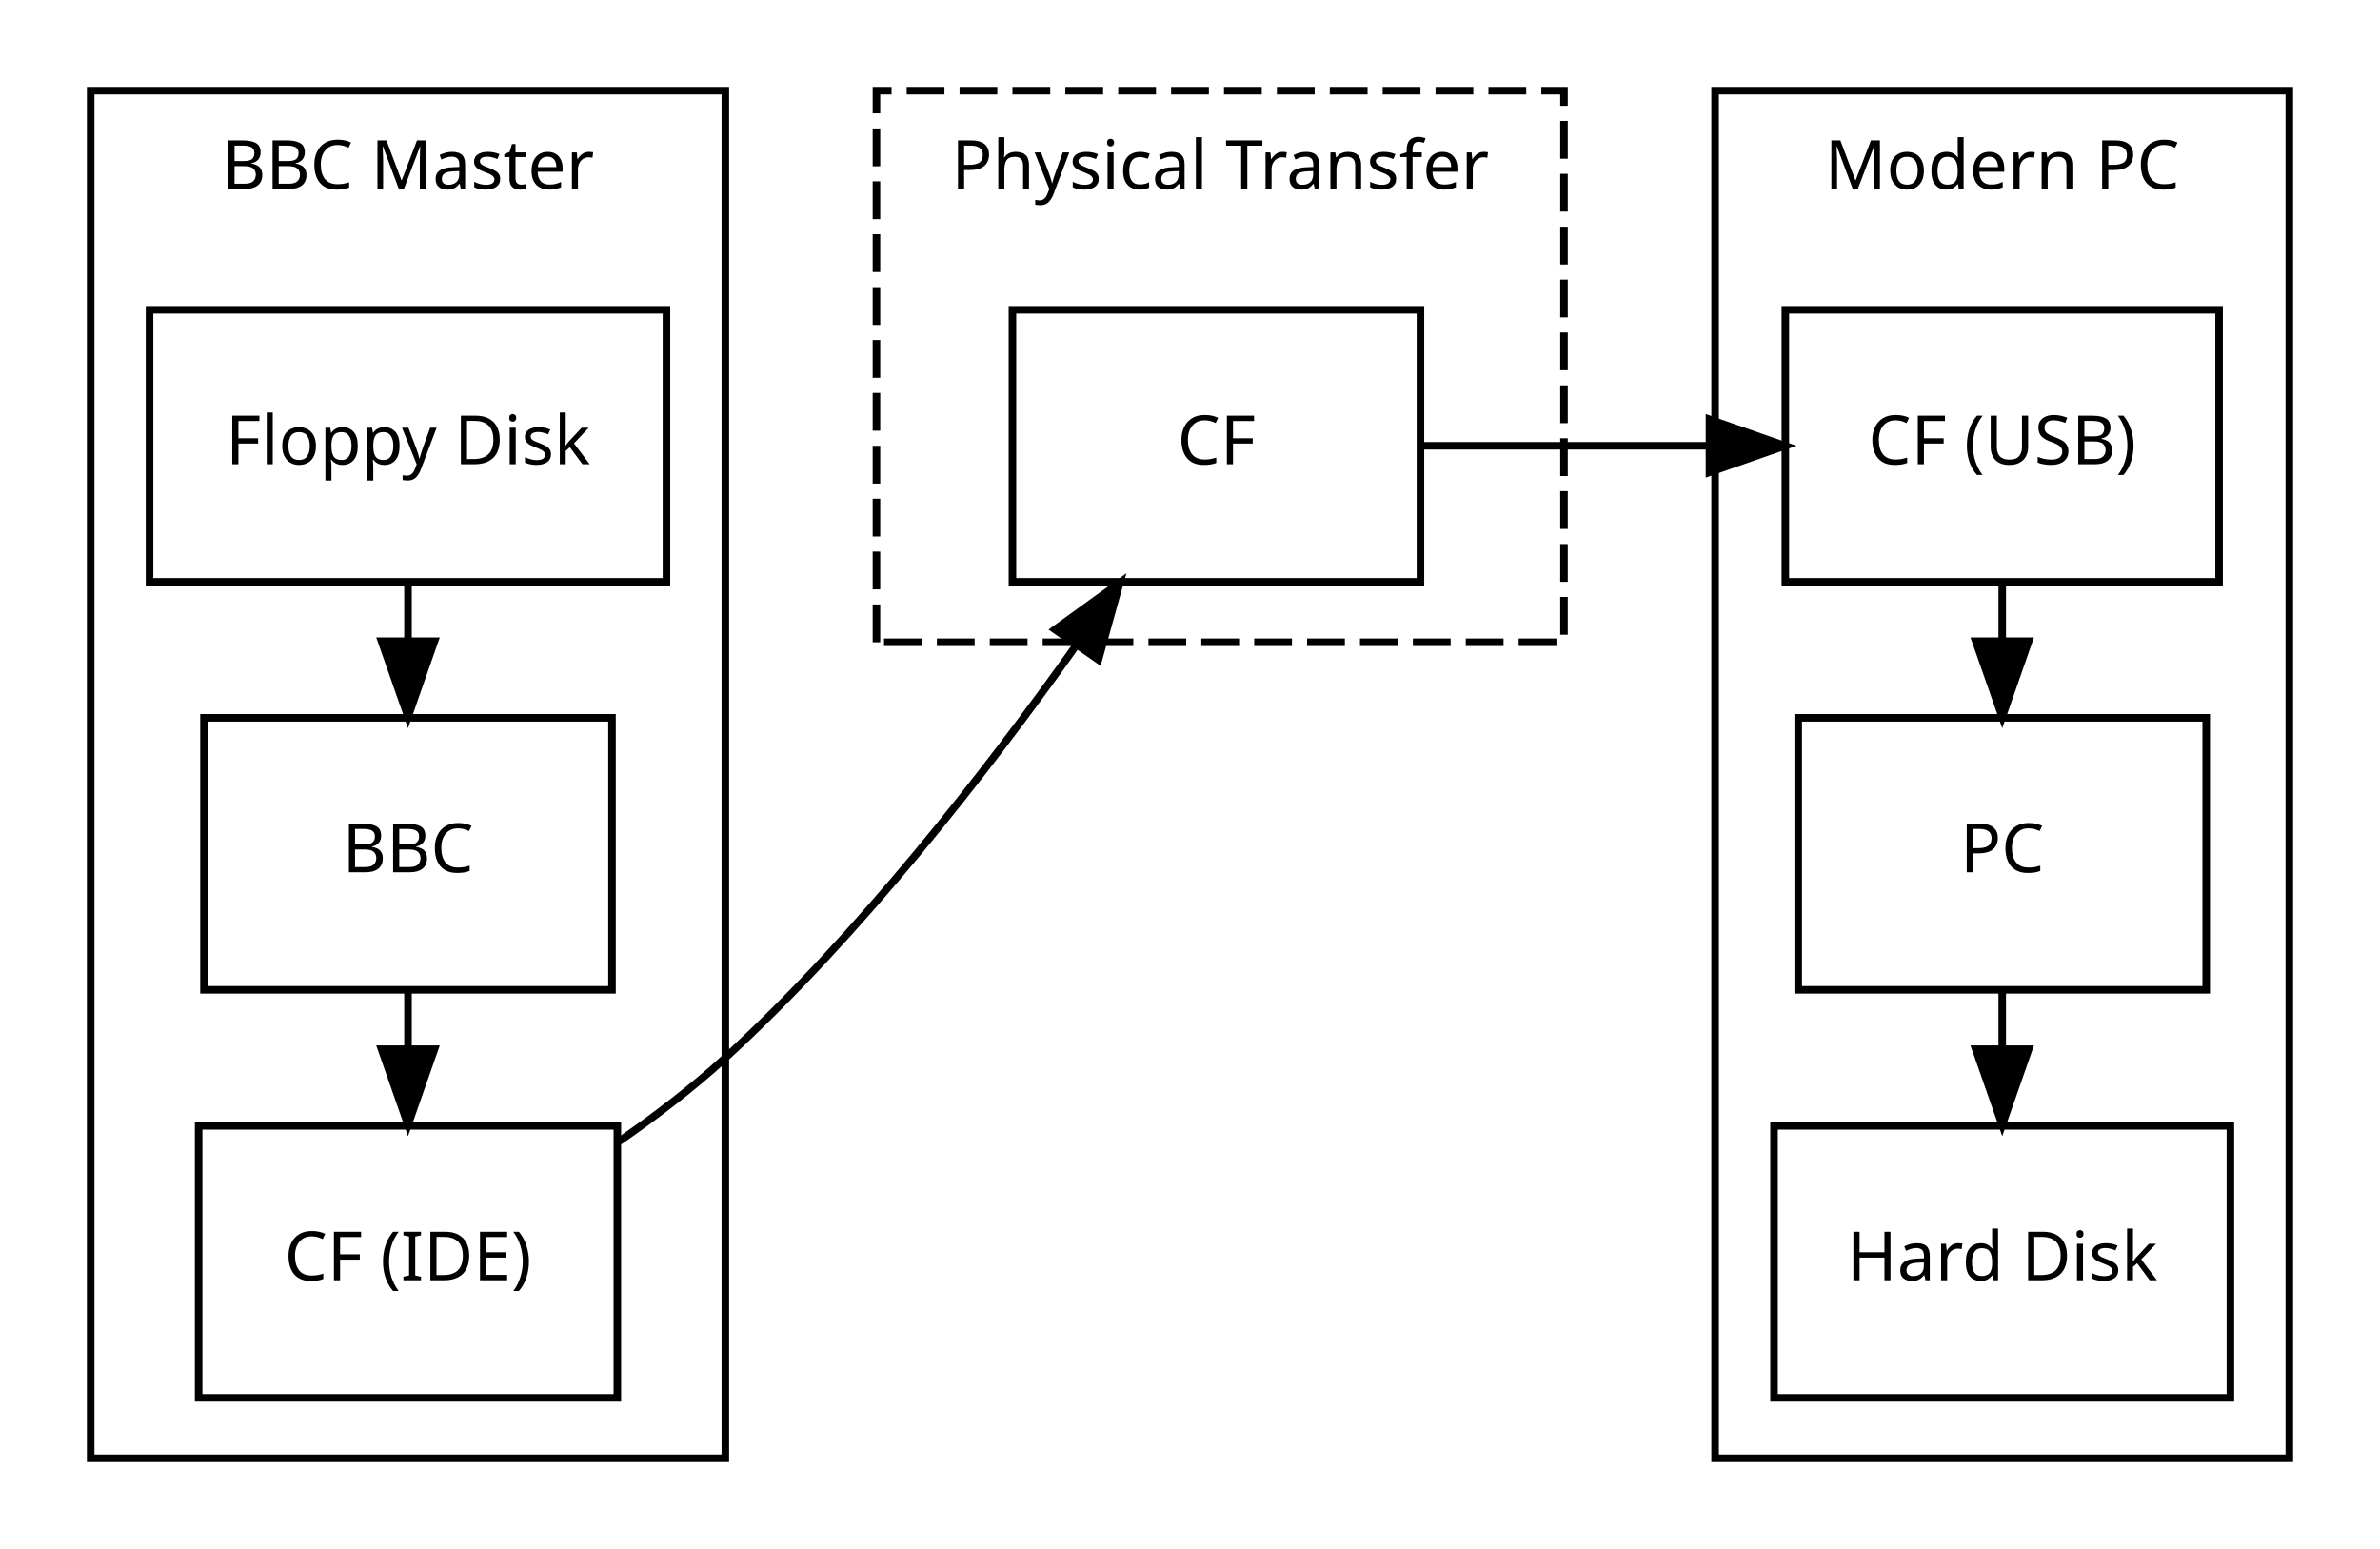
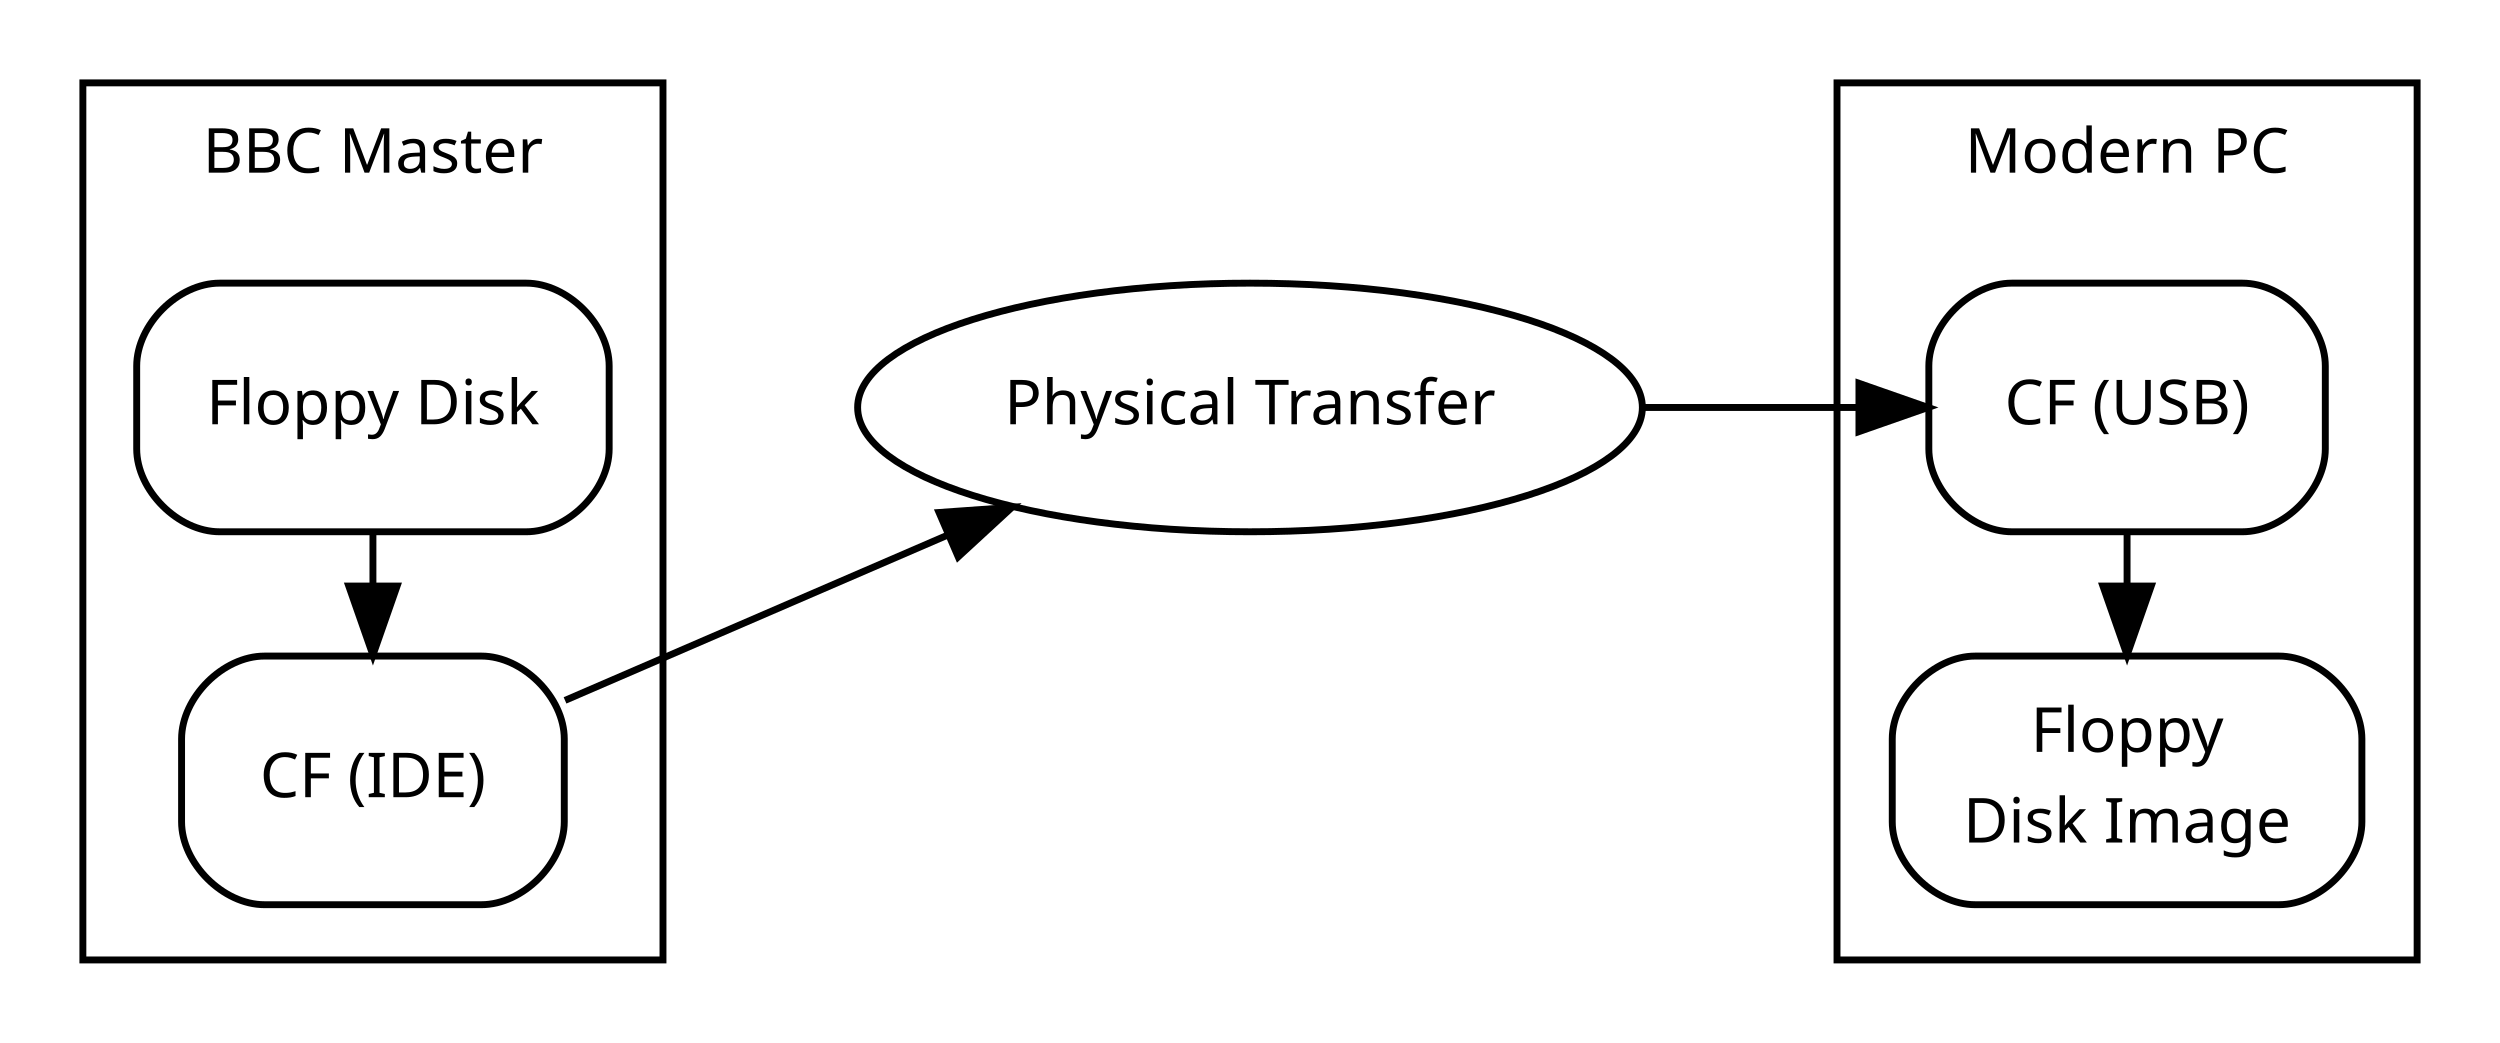
- <svg xmlns="http://www.w3.org/2000/svg" width="315pt" height="205pt" viewBox="0.00 0.00 315.00 205.00">
-   <g id="graph0" class="graph" transform="scale(1 1) rotate(0) translate(4 201)">
-     <polygon fill="white" stroke="white" points="-4,5 -4,-201 312,-201 312,5 -4,5" />
+ <svg xmlns="http://www.w3.org/2000/svg" width="362pt" height="151pt" viewBox="0.00 0.00 362.00 151.00">
+   <g id="graph0" class="graph" transform="scale(1 1) rotate(0) translate(4 147)">
+     <polygon fill="white" stroke="white" points="-4,5 -4,-147 359,-147 359,5 -4,5" />
    <g id="clust1" class="cluster">
-       <polygon fill="none" stroke="black" points="8,-8 8,-189 92,-189 92,-8 8,-8" />
-       <text text-anchor="middle" x="50" y="-176" font-family="Verdana" font-size="9.00">BBC Master</text>
+       <polygon fill="none" stroke="black" points="8,-8 8,-135 92,-135 92,-8 8,-8" />
+       <text text-anchor="middle" x="50" y="-122" font-family="Verdana" font-size="9.00">BBC Master</text>
    </g>
    <g id="clust2" class="cluster">
-       <polygon fill="none" stroke="black" stroke-dasharray="5,2" points="112,-116 112,-189 203,-189 203,-116 112,-116" />
-       <text text-anchor="middle" x="157.5" y="-176" font-family="Verdana" font-size="9.00">Physical Transfer</text>
-     </g>
-     <g id="clust3" class="cluster">
-       <polygon fill="none" stroke="black" points="223,-8 223,-189 299,-189 299,-8 223,-8" />
-       <text text-anchor="middle" x="261" y="-176" font-family="Verdana" font-size="9.00">Modern PC</text>
+       <polygon fill="none" stroke="black" points="262,-8 262,-135 346,-135 346,-8 262,-8" />
+       <text text-anchor="middle" x="304" y="-122" font-family="Verdana" font-size="9.00">Modern PC</text>
    </g>
    <g id="node1" class="node">
-       <polygon fill="none" stroke="black" points="84.207,-160 15.793,-160 15.793,-124 84.207,-124 84.207,-160" />
-       <text text-anchor="middle" x="50" y="-139.563" font-family="Verdana" font-size="9.00">Floppy Disk</text>
+       <path fill="none" stroke="black" d="M72.207,-106C72.207,-106 27.793,-106 27.793,-106 21.793,-106 15.793,-100 15.793,-94 15.793,-94 15.793,-82 15.793,-82 15.793,-76 21.793,-70 27.793,-70 27.793,-70 72.207,-70 72.207,-70 78.207,-70 84.207,-76 84.207,-82 84.207,-82 84.207,-94 84.207,-94 84.207,-100 78.207,-106 72.207,-106" />
+       <text text-anchor="middle" x="50" y="-85.563" font-family="Verdana" font-size="9.00">Floppy Disk</text>
    </g>
    <g id="node2" class="node">
-       <polygon fill="none" stroke="black" points="77,-106 23,-106 23,-70 77,-70 77,-106" />
-       <text text-anchor="middle" x="50" y="-85.563" font-family="Verdana" font-size="9.00">BBC</text>
+       <path fill="none" stroke="black" d="M65.708,-52C65.708,-52 34.292,-52 34.292,-52 28.292,-52 22.292,-46 22.292,-40 22.292,-40 22.292,-28 22.292,-28 22.292,-22 28.292,-16 34.292,-16 34.292,-16 65.708,-16 65.708,-16 71.708,-16 77.708,-22 77.708,-28 77.708,-28 77.708,-40 77.708,-40 77.708,-46 71.708,-52 65.708,-52" />
+       <text text-anchor="middle" x="50" y="-31.563" font-family="Verdana" font-size="9.00">CF (IDE)</text>
    </g>
    <g id="edge1" class="edge">
-       <path fill="none" stroke="black" d="M50,-123.79C50,-121.308 50,-118.826 50,-116.344" />
-       <polygon fill="black" stroke="black" points="53.5,-116.141 50,-106.141 46.5,-116.141 53.5,-116.141" />
-     </g>
-     <g id="node4" class="node">
-       <polygon fill="none" stroke="black" points="184,-160 130,-160 130,-124 184,-124 184,-160" />
-       <text text-anchor="middle" x="157" y="-139.563" font-family="Verdana" font-size="9.00">CF</text>
-     </g>
-     <g id="node3" class="node">
-       <polygon fill="none" stroke="black" points="77.708,-52 22.292,-52 22.292,-16 77.708,-16 77.708,-52" />
-       <text text-anchor="middle" x="50" y="-31.563" font-family="Verdana" font-size="9.00">CF (IDE)</text>
-     </g>
-     <g id="edge2" class="edge">
      <path fill="none" stroke="black" d="M50,-69.79C50,-67.308 50,-64.826 50,-62.344" />
      <polygon fill="black" stroke="black" points="53.5,-62.141 50,-52.141 46.5,-62.141 53.5,-62.141" />
    </g>
-     <g id="edge5" class="edge">
-       <path fill="none" stroke="black" d="M77.948,-49.959C82.834,-53.341 87.729,-57.083 92,-61 109.771,-77.299 126.541,-98.84 138.453,-115.611" />
-       <polygon fill="black" stroke="black" points="135.632,-117.685 144.219,-123.892 141.377,-113.686 135.632,-117.685" />
+     <g id="node3" class="node">
+       <ellipse fill="none" stroke="black" cx="177" cy="-88" rx="56.815" ry="18" />
+       <text text-anchor="middle" x="177" y="-85.563" font-family="Verdana" font-size="9.00">Physical Transfer</text>
+     </g>
+     <g id="edge4" class="edge">
+       <path fill="none" stroke="black" d="M77.816,-45.584C93.943,-52.551 114.837,-61.578 133.203,-69.512" />
+       <polygon fill="black" stroke="black" points="131.97,-72.792 142.538,-73.544 134.746,-66.366 131.97,-72.792" />
+     </g>
+     <g id="node4" class="node">
+       <path fill="none" stroke="black" d="M320.705,-106C320.705,-106 287.295,-106 287.295,-106 281.295,-106 275.295,-100 275.295,-94 275.295,-94 275.295,-82 275.295,-82 275.295,-76 281.295,-70 287.295,-70 287.295,-70 320.705,-70 320.705,-70 326.705,-70 332.705,-76 332.705,-82 332.705,-82 332.705,-94 332.705,-94 332.705,-100 326.705,-106 320.705,-106" />
+       <text text-anchor="middle" x="304" y="-85.563" font-family="Verdana" font-size="9.00">CF (USB)</text>
+     </g>
+     <g id="edge3" class="edge">
+       <path fill="none" stroke="black" d="M233.919,-88C244.421,-88 255.174,-88 264.974,-88" />
+       <polygon fill="black" stroke="black" points="265.176,-91.5 275.176,-88 265.176,-84.5 265.176,-91.5" />
    </g>
    <g id="node5" class="node">
-       <polygon fill="none" stroke="black" points="289.705,-160 232.295,-160 232.295,-124 289.705,-124 289.705,-160" />
-       <text text-anchor="middle" x="261" y="-139.563" font-family="Verdana" font-size="9.00">CF (USB)</text>
+       <path fill="none" stroke="black" d="M326.001,-52C326.001,-52 281.999,-52 281.999,-52 275.999,-52 269.999,-46 269.999,-40 269.999,-40 269.999,-28 269.999,-28 269.999,-22 275.999,-16 281.999,-16 281.999,-16 326.001,-16 326.001,-16 332.001,-16 338.001,-22 338.001,-28 338.001,-28 338.001,-40 338.001,-40 338.001,-46 332.001,-52 326.001,-52" />
+       <text text-anchor="middle" x="304" y="-38.126" font-family="Verdana" font-size="9.00">Floppy</text>
+       <text text-anchor="middle" x="304" y="-25" font-family="Verdana" font-size="9.00">Disk Image</text>
    </g>
-     <g id="edge4" class="edge">
-       <path fill="none" stroke="black" d="M184.003,-142C195.531,-142 209.323,-142 221.974,-142" />
-       <polygon fill="black" stroke="black" points="222.258,-145.5 232.258,-142 222.257,-138.5 222.258,-145.5" />
-     </g>
-     <g id="node6" class="node">
-       <polygon fill="none" stroke="black" points="288,-106 234,-106 234,-70 288,-70 288,-106" />
-       <text text-anchor="middle" x="261" y="-85.563" font-family="Verdana" font-size="9.00">PC</text>
-     </g>
-     <g id="edge6" class="edge">
-       <path fill="none" stroke="black" d="M261,-123.79C261,-121.308 261,-118.826 261,-116.344" />
-       <polygon fill="black" stroke="black" points="264.5,-116.141 261,-106.141 257.5,-116.141 264.5,-116.141" />
-     </g>
-     <g id="node7" class="node">
-       <polygon fill="none" stroke="black" points="291.201,-52 230.799,-52 230.799,-16 291.201,-16 291.201,-52" />
-       <text text-anchor="middle" x="261" y="-31.563" font-family="Verdana" font-size="9.00">Hard Disk</text>
-     </g>
-     <g id="edge7" class="edge">
-       <path fill="none" stroke="black" d="M261,-69.79C261,-67.308 261,-64.826 261,-62.344" />
-       <polygon fill="black" stroke="black" points="264.5,-62.141 261,-52.141 257.5,-62.141 264.5,-62.141" />
+     <g id="edge5" class="edge">
+       <path fill="none" stroke="black" d="M304,-69.79C304,-67.308 304,-64.826 304,-62.344" />
+       <polygon fill="black" stroke="black" points="307.5,-62.141 304,-52.141 300.5,-62.141 307.5,-62.141" />
    </g>
  </g>
</svg>
